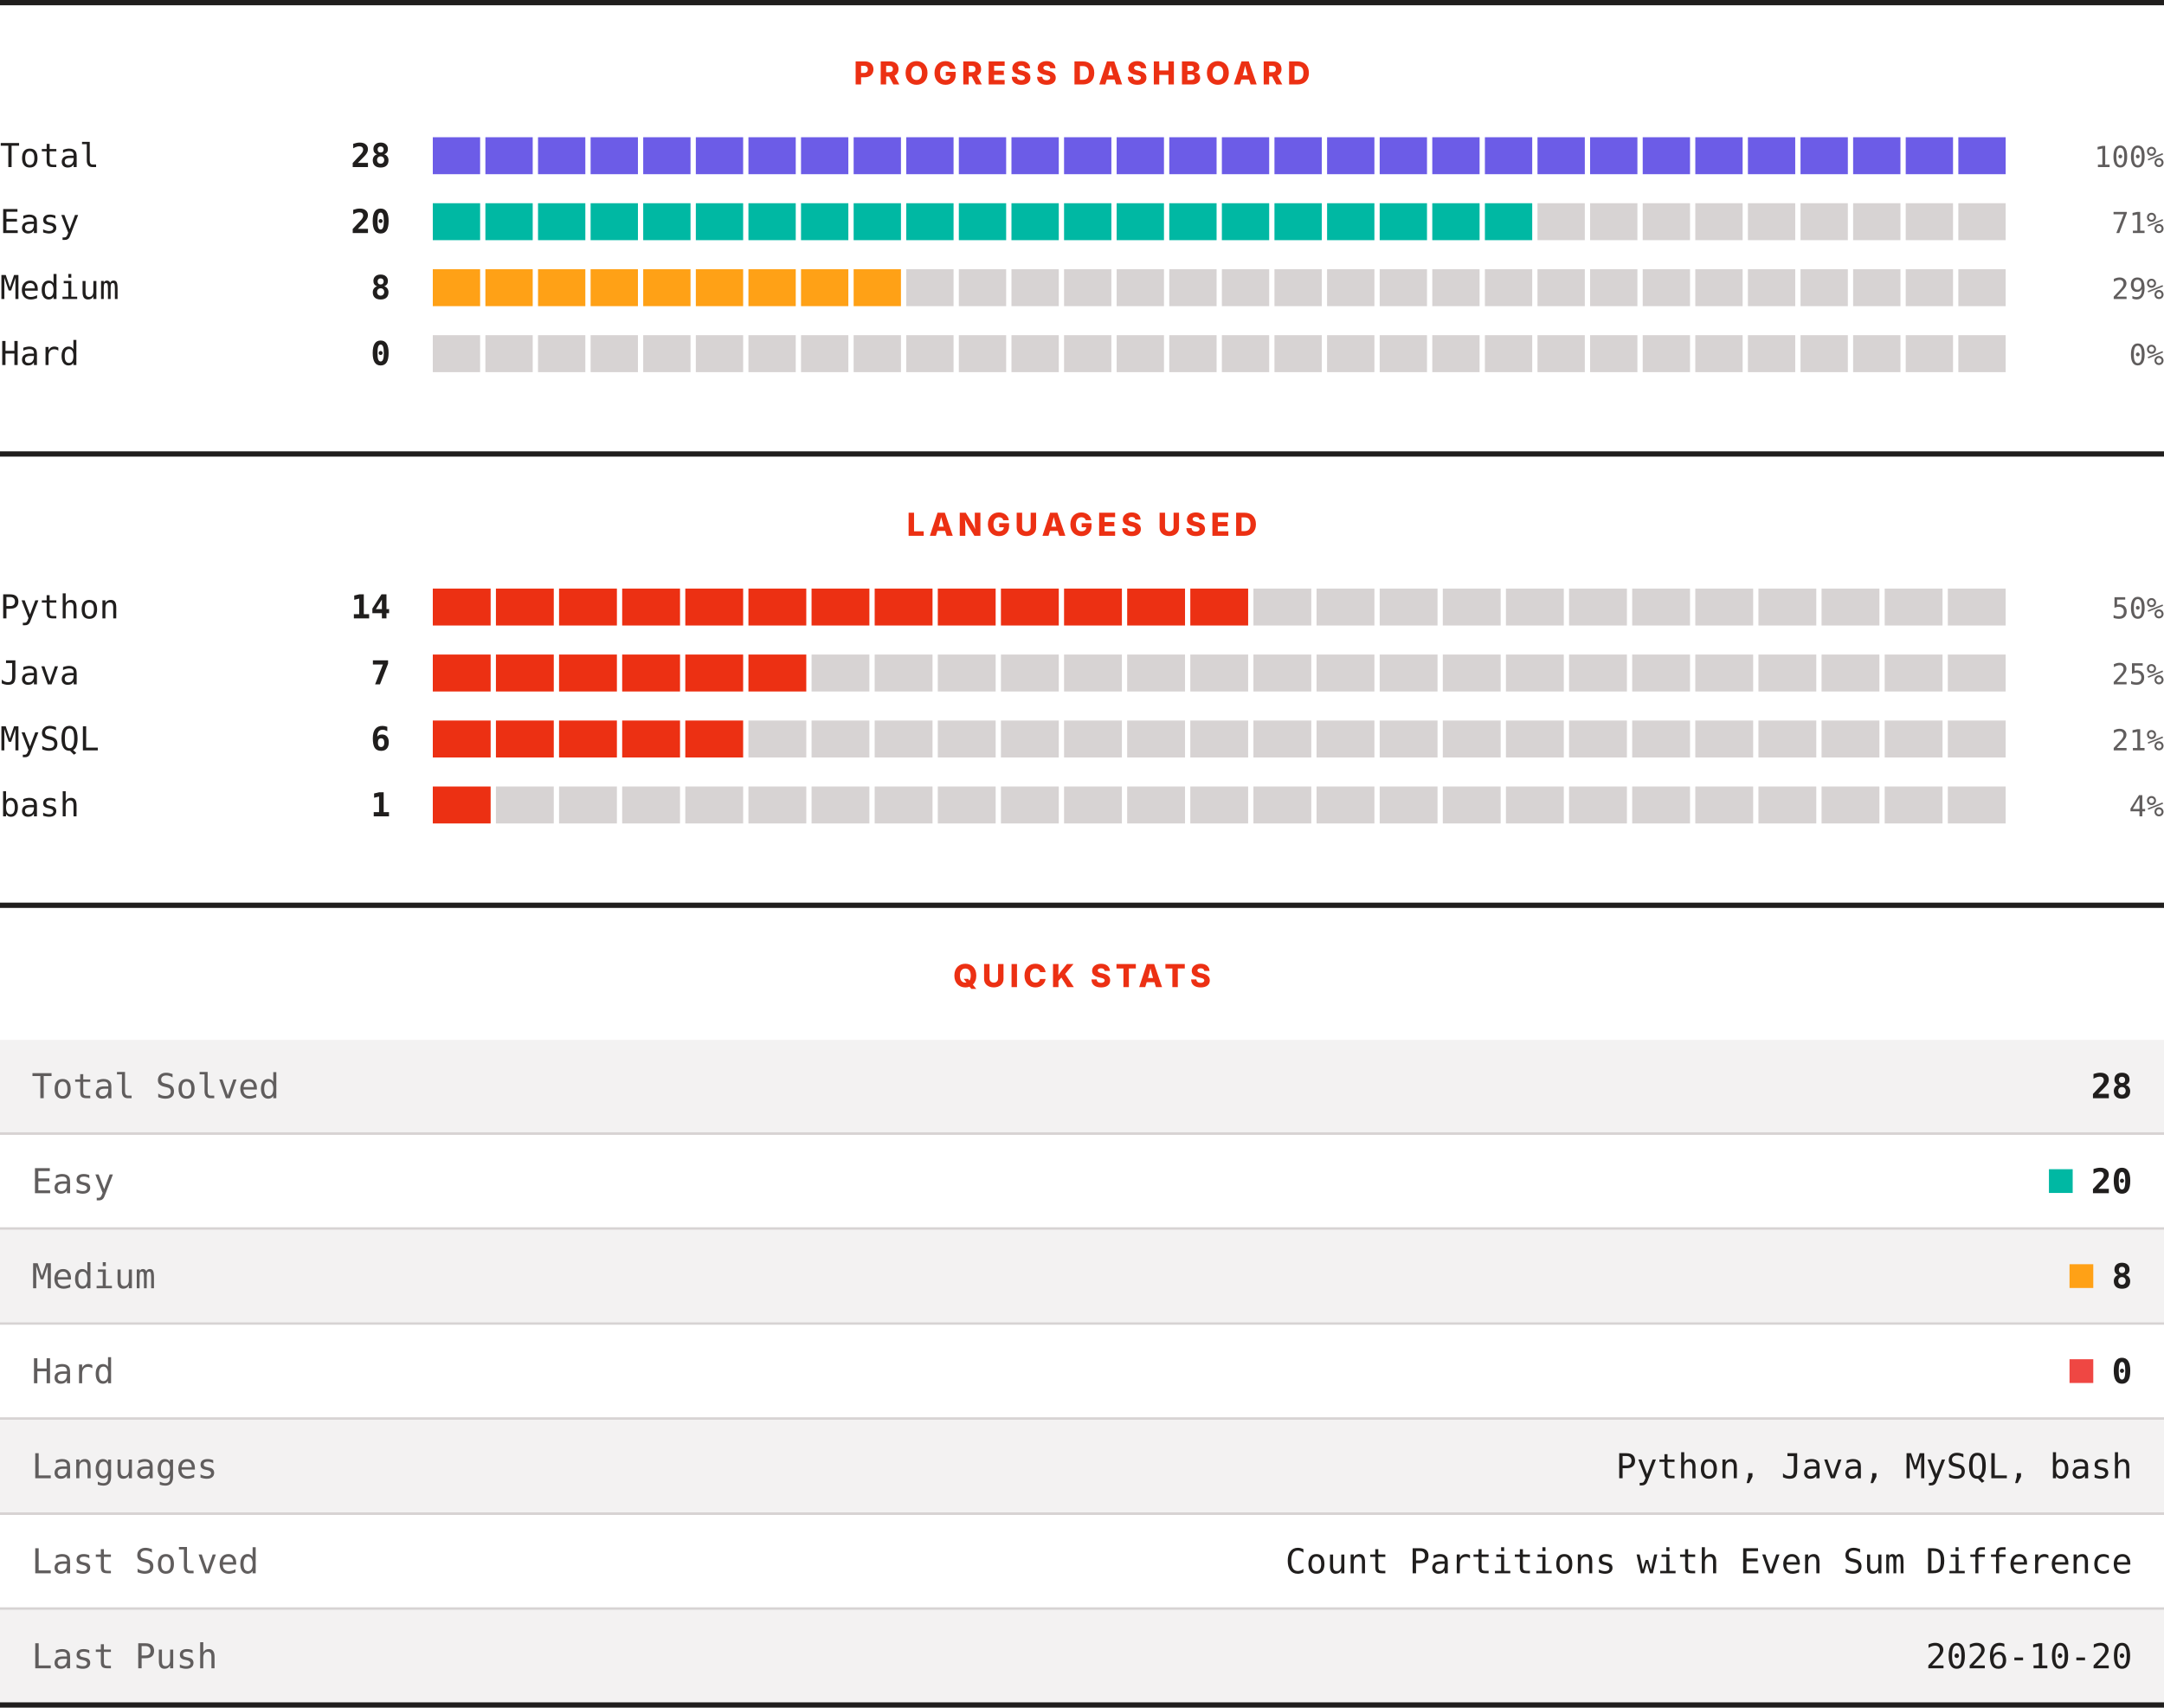
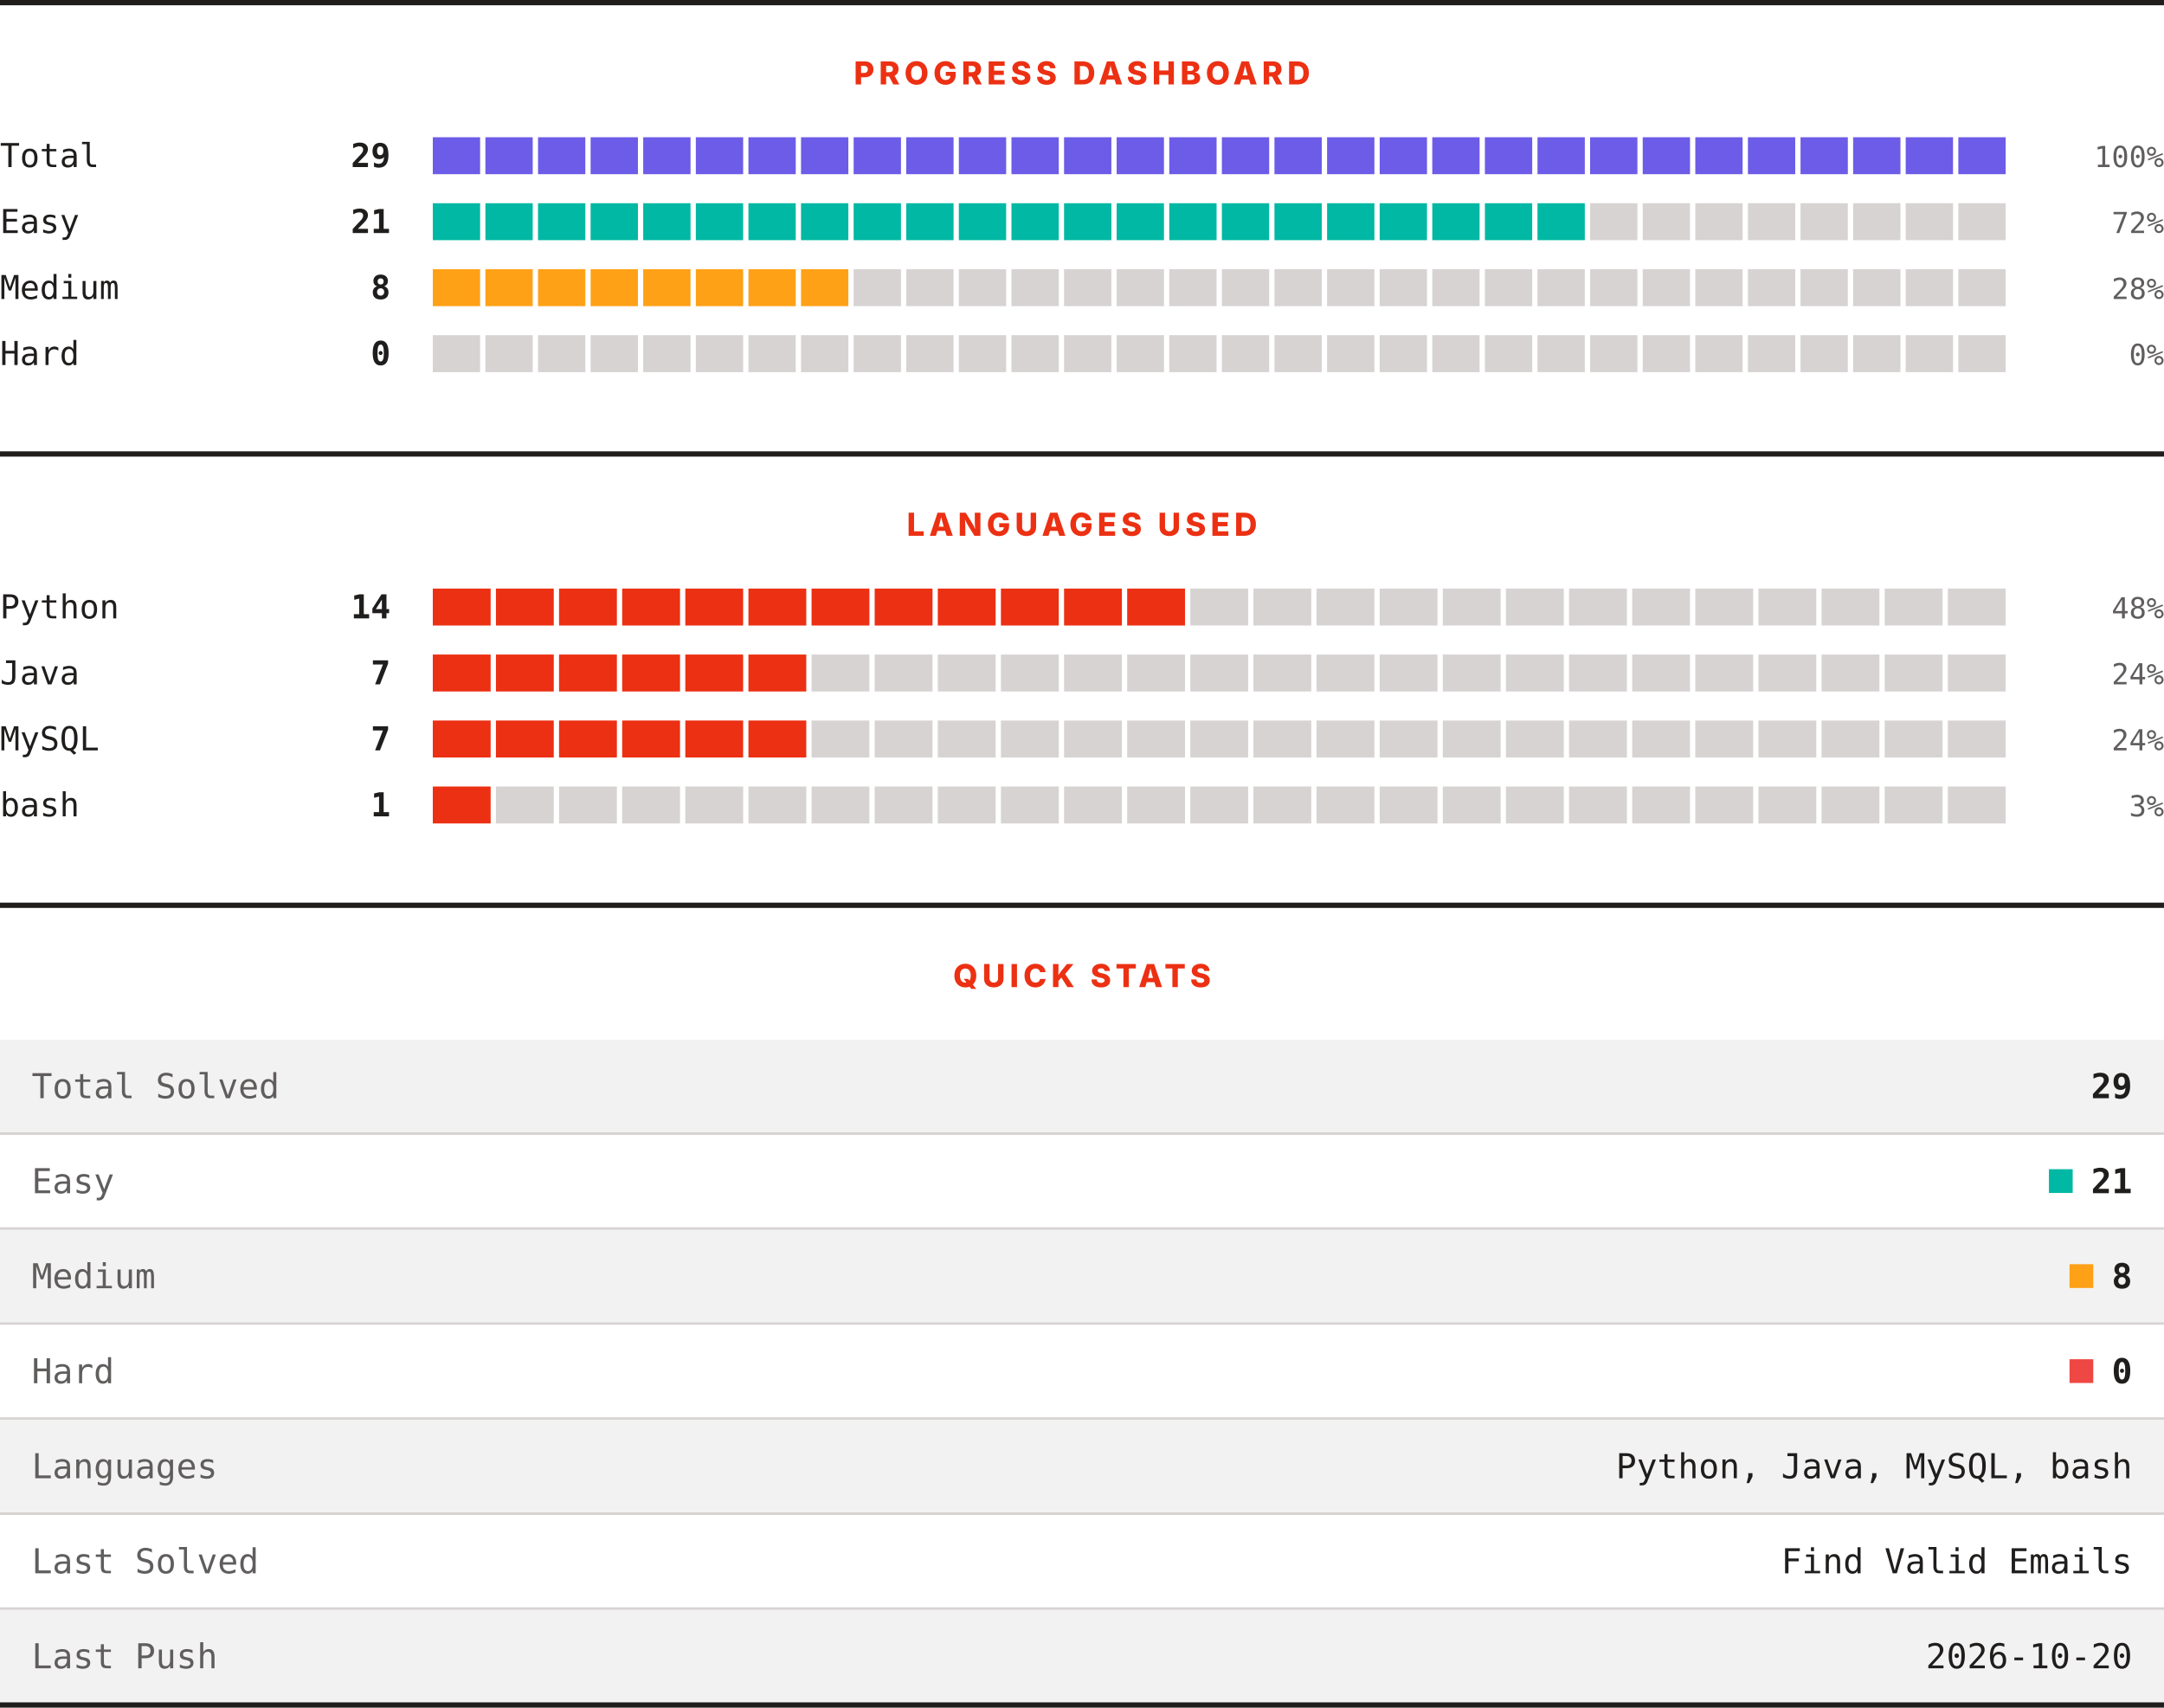
<svg xmlns="http://www.w3.org/2000/svg" width="820" height="647" viewBox="0 0 820 647" role="img" aria-label="LeetCode progress, languages and quick stats">
  <rect width="820" height="647" fill="#ffffff" />
  <rect x="0" y="0" width="820" height="2" fill="#201e1d" />
  <text x="410" y="32" text-anchor="middle" font-family="Archivo, system-ui, -apple-system, Segoe UI, sans-serif" font-size="12" font-weight="800" letter-spacing="1.68" fill="#ec3013">PROGRESS DASHBOARD</text>
  <text x="0" y="63.3" font-family="ui-monospace, SFMono-Regular, Menlo, Consolas, monospace" font-size="12.5" fill="#201e1d">Total</text>
-   <text x="148" y="63.3" text-anchor="end" font-family="ui-monospace, SFMono-Regular, Menlo, Consolas, monospace" font-size="12.5" font-weight="700" fill="#201e1d">28</text>
+   <text x="148" y="63.3" text-anchor="end" font-family="ui-monospace, SFMono-Regular, Menlo, Consolas, monospace" font-size="12.5" font-weight="700" fill="#201e1d">29</text>
  <rect x="164.00" y="52" width="17.93" height="14" fill="#6c5ce7" />
  <rect x="183.93" y="52" width="17.93" height="14" fill="#6c5ce7" />
  <rect x="203.87" y="52" width="17.93" height="14" fill="#6c5ce7" />
  <rect x="223.80" y="52" width="17.93" height="14" fill="#6c5ce7" />
  <rect x="243.73" y="52" width="17.93" height="14" fill="#6c5ce7" />
  <rect x="263.67" y="52" width="17.93" height="14" fill="#6c5ce7" />
  <rect x="283.60" y="52" width="17.93" height="14" fill="#6c5ce7" />
  <rect x="303.53" y="52" width="17.93" height="14" fill="#6c5ce7" />
  <rect x="323.47" y="52" width="17.93" height="14" fill="#6c5ce7" />
  <rect x="343.40" y="52" width="17.93" height="14" fill="#6c5ce7" />
  <rect x="363.33" y="52" width="17.93" height="14" fill="#6c5ce7" />
  <rect x="383.27" y="52" width="17.93" height="14" fill="#6c5ce7" />
  <rect x="403.20" y="52" width="17.93" height="14" fill="#6c5ce7" />
  <rect x="423.13" y="52" width="17.93" height="14" fill="#6c5ce7" />
  <rect x="443.07" y="52" width="17.93" height="14" fill="#6c5ce7" />
  <rect x="463.00" y="52" width="17.93" height="14" fill="#6c5ce7" />
  <rect x="482.93" y="52" width="17.93" height="14" fill="#6c5ce7" />
  <rect x="502.87" y="52" width="17.93" height="14" fill="#6c5ce7" />
  <rect x="522.80" y="52" width="17.93" height="14" fill="#6c5ce7" />
  <rect x="542.73" y="52" width="17.93" height="14" fill="#6c5ce7" />
  <rect x="562.67" y="52" width="17.93" height="14" fill="#6c5ce7" />
  <rect x="582.60" y="52" width="17.93" height="14" fill="#6c5ce7" />
  <rect x="602.53" y="52" width="17.93" height="14" fill="#6c5ce7" />
  <rect x="622.47" y="52" width="17.93" height="14" fill="#6c5ce7" />
  <rect x="642.40" y="52" width="17.93" height="14" fill="#6c5ce7" />
  <rect x="662.33" y="52" width="17.93" height="14" fill="#6c5ce7" />
  <rect x="682.27" y="52" width="17.93" height="14" fill="#6c5ce7" />
  <rect x="702.20" y="52" width="17.93" height="14" fill="#6c5ce7" />
  <rect x="722.13" y="52" width="17.93" height="14" fill="#6c5ce7" />
  <rect x="742.07" y="52" width="17.93" height="14" fill="#6c5ce7" />
  <text x="820" y="63.3" text-anchor="end" font-family="ui-monospace, SFMono-Regular, Menlo, Consolas, monospace" font-size="11" fill="#605d5d">100%</text>
  <text x="0" y="88.3" font-family="ui-monospace, SFMono-Regular, Menlo, Consolas, monospace" font-size="12.5" fill="#201e1d">Easy</text>
-   <text x="148" y="88.3" text-anchor="end" font-family="ui-monospace, SFMono-Regular, Menlo, Consolas, monospace" font-size="12.5" font-weight="700" fill="#201e1d">20</text>
+   <text x="148" y="88.3" text-anchor="end" font-family="ui-monospace, SFMono-Regular, Menlo, Consolas, monospace" font-size="12.5" font-weight="700" fill="#201e1d">21</text>
  <rect x="164.00" y="77" width="17.93" height="14" fill="#00b8a3" />
  <rect x="183.93" y="77" width="17.93" height="14" fill="#00b8a3" />
  <rect x="203.87" y="77" width="17.93" height="14" fill="#00b8a3" />
  <rect x="223.80" y="77" width="17.93" height="14" fill="#00b8a3" />
  <rect x="243.73" y="77" width="17.93" height="14" fill="#00b8a3" />
  <rect x="263.67" y="77" width="17.93" height="14" fill="#00b8a3" />
  <rect x="283.60" y="77" width="17.93" height="14" fill="#00b8a3" />
  <rect x="303.53" y="77" width="17.93" height="14" fill="#00b8a3" />
  <rect x="323.47" y="77" width="17.93" height="14" fill="#00b8a3" />
  <rect x="343.40" y="77" width="17.93" height="14" fill="#00b8a3" />
  <rect x="363.33" y="77" width="17.93" height="14" fill="#00b8a3" />
  <rect x="383.27" y="77" width="17.93" height="14" fill="#00b8a3" />
  <rect x="403.20" y="77" width="17.93" height="14" fill="#00b8a3" />
  <rect x="423.13" y="77" width="17.93" height="14" fill="#00b8a3" />
  <rect x="443.07" y="77" width="17.93" height="14" fill="#00b8a3" />
  <rect x="463.00" y="77" width="17.93" height="14" fill="#00b8a3" />
  <rect x="482.93" y="77" width="17.93" height="14" fill="#00b8a3" />
  <rect x="502.87" y="77" width="17.93" height="14" fill="#00b8a3" />
  <rect x="522.80" y="77" width="17.93" height="14" fill="#00b8a3" />
  <rect x="542.73" y="77" width="17.93" height="14" fill="#00b8a3" />
  <rect x="562.67" y="77" width="17.93" height="14" fill="#00b8a3" />
-   <rect x="582.60" y="77" width="17.93" height="14" fill="#d7d3d3" />
+   <rect x="582.60" y="77" width="17.93" height="14" fill="#00b8a3" />
  <rect x="602.53" y="77" width="17.93" height="14" fill="#d7d3d3" />
  <rect x="622.47" y="77" width="17.93" height="14" fill="#d7d3d3" />
  <rect x="642.40" y="77" width="17.93" height="14" fill="#d7d3d3" />
  <rect x="662.33" y="77" width="17.93" height="14" fill="#d7d3d3" />
  <rect x="682.27" y="77" width="17.93" height="14" fill="#d7d3d3" />
  <rect x="702.20" y="77" width="17.93" height="14" fill="#d7d3d3" />
  <rect x="722.13" y="77" width="17.93" height="14" fill="#d7d3d3" />
  <rect x="742.07" y="77" width="17.93" height="14" fill="#d7d3d3" />
-   <text x="820" y="88.3" text-anchor="end" font-family="ui-monospace, SFMono-Regular, Menlo, Consolas, monospace" font-size="11" fill="#605d5d">71%</text>
+   <text x="820" y="88.3" text-anchor="end" font-family="ui-monospace, SFMono-Regular, Menlo, Consolas, monospace" font-size="11" fill="#605d5d">72%</text>
  <text x="0" y="113.3" font-family="ui-monospace, SFMono-Regular, Menlo, Consolas, monospace" font-size="12.5" fill="#201e1d">Medium</text>
  <text x="148" y="113.3" text-anchor="end" font-family="ui-monospace, SFMono-Regular, Menlo, Consolas, monospace" font-size="12.5" font-weight="700" fill="#201e1d">8</text>
  <rect x="164.00" y="102" width="17.93" height="14" fill="#ffa116" />
  <rect x="183.93" y="102" width="17.93" height="14" fill="#ffa116" />
  <rect x="203.87" y="102" width="17.93" height="14" fill="#ffa116" />
  <rect x="223.80" y="102" width="17.93" height="14" fill="#ffa116" />
  <rect x="243.73" y="102" width="17.93" height="14" fill="#ffa116" />
  <rect x="263.67" y="102" width="17.93" height="14" fill="#ffa116" />
  <rect x="283.60" y="102" width="17.93" height="14" fill="#ffa116" />
  <rect x="303.53" y="102" width="17.93" height="14" fill="#ffa116" />
-   <rect x="323.47" y="102" width="17.93" height="14" fill="#ffa116" />
+   <rect x="323.47" y="102" width="17.93" height="14" fill="#d7d3d3" />
  <rect x="343.40" y="102" width="17.93" height="14" fill="#d7d3d3" />
  <rect x="363.33" y="102" width="17.93" height="14" fill="#d7d3d3" />
  <rect x="383.27" y="102" width="17.93" height="14" fill="#d7d3d3" />
  <rect x="403.20" y="102" width="17.93" height="14" fill="#d7d3d3" />
  <rect x="423.13" y="102" width="17.93" height="14" fill="#d7d3d3" />
  <rect x="443.07" y="102" width="17.93" height="14" fill="#d7d3d3" />
  <rect x="463.00" y="102" width="17.93" height="14" fill="#d7d3d3" />
  <rect x="482.93" y="102" width="17.93" height="14" fill="#d7d3d3" />
  <rect x="502.87" y="102" width="17.93" height="14" fill="#d7d3d3" />
  <rect x="522.80" y="102" width="17.93" height="14" fill="#d7d3d3" />
  <rect x="542.73" y="102" width="17.93" height="14" fill="#d7d3d3" />
  <rect x="562.67" y="102" width="17.93" height="14" fill="#d7d3d3" />
  <rect x="582.60" y="102" width="17.93" height="14" fill="#d7d3d3" />
  <rect x="602.53" y="102" width="17.93" height="14" fill="#d7d3d3" />
  <rect x="622.47" y="102" width="17.93" height="14" fill="#d7d3d3" />
  <rect x="642.40" y="102" width="17.93" height="14" fill="#d7d3d3" />
  <rect x="662.33" y="102" width="17.93" height="14" fill="#d7d3d3" />
  <rect x="682.27" y="102" width="17.93" height="14" fill="#d7d3d3" />
  <rect x="702.20" y="102" width="17.93" height="14" fill="#d7d3d3" />
  <rect x="722.13" y="102" width="17.93" height="14" fill="#d7d3d3" />
  <rect x="742.07" y="102" width="17.93" height="14" fill="#d7d3d3" />
-   <text x="820" y="113.3" text-anchor="end" font-family="ui-monospace, SFMono-Regular, Menlo, Consolas, monospace" font-size="11" fill="#605d5d">29%</text>
+   <text x="820" y="113.3" text-anchor="end" font-family="ui-monospace, SFMono-Regular, Menlo, Consolas, monospace" font-size="11" fill="#605d5d">28%</text>
  <text x="0" y="138.3" font-family="ui-monospace, SFMono-Regular, Menlo, Consolas, monospace" font-size="12.5" fill="#201e1d">Hard</text>
  <text x="148" y="138.3" text-anchor="end" font-family="ui-monospace, SFMono-Regular, Menlo, Consolas, monospace" font-size="12.5" font-weight="700" fill="#201e1d">0</text>
  <rect x="164.00" y="127" width="17.93" height="14" fill="#d7d3d3" />
  <rect x="183.93" y="127" width="17.93" height="14" fill="#d7d3d3" />
  <rect x="203.87" y="127" width="17.93" height="14" fill="#d7d3d3" />
  <rect x="223.80" y="127" width="17.93" height="14" fill="#d7d3d3" />
  <rect x="243.73" y="127" width="17.93" height="14" fill="#d7d3d3" />
  <rect x="263.67" y="127" width="17.93" height="14" fill="#d7d3d3" />
  <rect x="283.60" y="127" width="17.93" height="14" fill="#d7d3d3" />
  <rect x="303.53" y="127" width="17.93" height="14" fill="#d7d3d3" />
  <rect x="323.47" y="127" width="17.93" height="14" fill="#d7d3d3" />
  <rect x="343.40" y="127" width="17.93" height="14" fill="#d7d3d3" />
  <rect x="363.33" y="127" width="17.93" height="14" fill="#d7d3d3" />
  <rect x="383.27" y="127" width="17.93" height="14" fill="#d7d3d3" />
  <rect x="403.20" y="127" width="17.93" height="14" fill="#d7d3d3" />
  <rect x="423.13" y="127" width="17.93" height="14" fill="#d7d3d3" />
  <rect x="443.07" y="127" width="17.93" height="14" fill="#d7d3d3" />
  <rect x="463.00" y="127" width="17.93" height="14" fill="#d7d3d3" />
  <rect x="482.93" y="127" width="17.93" height="14" fill="#d7d3d3" />
  <rect x="502.87" y="127" width="17.93" height="14" fill="#d7d3d3" />
  <rect x="522.80" y="127" width="17.93" height="14" fill="#d7d3d3" />
  <rect x="542.73" y="127" width="17.93" height="14" fill="#d7d3d3" />
  <rect x="562.67" y="127" width="17.93" height="14" fill="#d7d3d3" />
  <rect x="582.60" y="127" width="17.93" height="14" fill="#d7d3d3" />
  <rect x="602.53" y="127" width="17.93" height="14" fill="#d7d3d3" />
  <rect x="622.47" y="127" width="17.93" height="14" fill="#d7d3d3" />
  <rect x="642.40" y="127" width="17.93" height="14" fill="#d7d3d3" />
  <rect x="662.33" y="127" width="17.93" height="14" fill="#d7d3d3" />
  <rect x="682.27" y="127" width="17.93" height="14" fill="#d7d3d3" />
  <rect x="702.20" y="127" width="17.93" height="14" fill="#d7d3d3" />
  <rect x="722.13" y="127" width="17.93" height="14" fill="#d7d3d3" />
  <rect x="742.07" y="127" width="17.93" height="14" fill="#d7d3d3" />
  <text x="820" y="138.3" text-anchor="end" font-family="ui-monospace, SFMono-Regular, Menlo, Consolas, monospace" font-size="11" fill="#605d5d">0%</text>
  <rect x="0" y="171" width="820" height="2" fill="#201e1d" />
  <text x="410" y="203" text-anchor="middle" font-family="Archivo, system-ui, -apple-system, Segoe UI, sans-serif" font-size="12" font-weight="800" letter-spacing="1.68" fill="#ec3013">LANGUAGES USED</text>
  <text x="0" y="234.3" font-family="ui-monospace, SFMono-Regular, Menlo, Consolas, monospace" font-size="12.5" fill="#201e1d">Python</text>
  <text x="148" y="234.3" text-anchor="end" font-family="ui-monospace, SFMono-Regular, Menlo, Consolas, monospace" font-size="12.5" font-weight="700" fill="#201e1d">14</text>
  <rect x="164.00" y="223" width="21.92" height="14" fill="#ec3013" />
  <rect x="187.92" y="223" width="21.92" height="14" fill="#ec3013" />
  <rect x="211.84" y="223" width="21.92" height="14" fill="#ec3013" />
  <rect x="235.76" y="223" width="21.92" height="14" fill="#ec3013" />
  <rect x="259.68" y="223" width="21.92" height="14" fill="#ec3013" />
  <rect x="283.60" y="223" width="21.92" height="14" fill="#ec3013" />
  <rect x="307.52" y="223" width="21.92" height="14" fill="#ec3013" />
  <rect x="331.44" y="223" width="21.92" height="14" fill="#ec3013" />
  <rect x="355.36" y="223" width="21.92" height="14" fill="#ec3013" />
  <rect x="379.28" y="223" width="21.92" height="14" fill="#ec3013" />
  <rect x="403.20" y="223" width="21.92" height="14" fill="#ec3013" />
  <rect x="427.12" y="223" width="21.92" height="14" fill="#ec3013" />
-   <rect x="451.04" y="223" width="21.92" height="14" fill="#ec3013" />
+   <rect x="451.04" y="223" width="21.92" height="14" fill="#d7d3d3" />
  <rect x="474.96" y="223" width="21.92" height="14" fill="#d7d3d3" />
  <rect x="498.88" y="223" width="21.92" height="14" fill="#d7d3d3" />
  <rect x="522.80" y="223" width="21.92" height="14" fill="#d7d3d3" />
  <rect x="546.72" y="223" width="21.92" height="14" fill="#d7d3d3" />
  <rect x="570.64" y="223" width="21.92" height="14" fill="#d7d3d3" />
  <rect x="594.56" y="223" width="21.92" height="14" fill="#d7d3d3" />
  <rect x="618.48" y="223" width="21.92" height="14" fill="#d7d3d3" />
  <rect x="642.40" y="223" width="21.92" height="14" fill="#d7d3d3" />
  <rect x="666.32" y="223" width="21.92" height="14" fill="#d7d3d3" />
  <rect x="690.24" y="223" width="21.92" height="14" fill="#d7d3d3" />
  <rect x="714.16" y="223" width="21.92" height="14" fill="#d7d3d3" />
  <rect x="738.08" y="223" width="21.92" height="14" fill="#d7d3d3" />
-   <text x="820" y="234.3" text-anchor="end" font-family="ui-monospace, SFMono-Regular, Menlo, Consolas, monospace" font-size="11" fill="#605d5d">50%</text>
+   <text x="820" y="234.3" text-anchor="end" font-family="ui-monospace, SFMono-Regular, Menlo, Consolas, monospace" font-size="11" fill="#605d5d">48%</text>
  <text x="0" y="259.3" font-family="ui-monospace, SFMono-Regular, Menlo, Consolas, monospace" font-size="12.5" fill="#201e1d">Java</text>
  <text x="148" y="259.3" text-anchor="end" font-family="ui-monospace, SFMono-Regular, Menlo, Consolas, monospace" font-size="12.5" font-weight="700" fill="#201e1d">7</text>
  <rect x="164.00" y="248" width="21.92" height="14" fill="#ec3013" />
  <rect x="187.92" y="248" width="21.92" height="14" fill="#ec3013" />
  <rect x="211.84" y="248" width="21.92" height="14" fill="#ec3013" />
  <rect x="235.76" y="248" width="21.92" height="14" fill="#ec3013" />
  <rect x="259.68" y="248" width="21.92" height="14" fill="#ec3013" />
  <rect x="283.60" y="248" width="21.92" height="14" fill="#ec3013" />
  <rect x="307.52" y="248" width="21.92" height="14" fill="#d7d3d3" />
  <rect x="331.44" y="248" width="21.92" height="14" fill="#d7d3d3" />
  <rect x="355.36" y="248" width="21.92" height="14" fill="#d7d3d3" />
  <rect x="379.28" y="248" width="21.92" height="14" fill="#d7d3d3" />
  <rect x="403.20" y="248" width="21.92" height="14" fill="#d7d3d3" />
  <rect x="427.12" y="248" width="21.92" height="14" fill="#d7d3d3" />
  <rect x="451.04" y="248" width="21.92" height="14" fill="#d7d3d3" />
  <rect x="474.96" y="248" width="21.92" height="14" fill="#d7d3d3" />
  <rect x="498.88" y="248" width="21.92" height="14" fill="#d7d3d3" />
  <rect x="522.80" y="248" width="21.92" height="14" fill="#d7d3d3" />
  <rect x="546.72" y="248" width="21.92" height="14" fill="#d7d3d3" />
  <rect x="570.64" y="248" width="21.92" height="14" fill="#d7d3d3" />
  <rect x="594.56" y="248" width="21.92" height="14" fill="#d7d3d3" />
  <rect x="618.48" y="248" width="21.92" height="14" fill="#d7d3d3" />
  <rect x="642.40" y="248" width="21.92" height="14" fill="#d7d3d3" />
  <rect x="666.32" y="248" width="21.92" height="14" fill="#d7d3d3" />
  <rect x="690.24" y="248" width="21.92" height="14" fill="#d7d3d3" />
  <rect x="714.16" y="248" width="21.92" height="14" fill="#d7d3d3" />
  <rect x="738.08" y="248" width="21.92" height="14" fill="#d7d3d3" />
-   <text x="820" y="259.3" text-anchor="end" font-family="ui-monospace, SFMono-Regular, Menlo, Consolas, monospace" font-size="11" fill="#605d5d">25%</text>
+   <text x="820" y="259.3" text-anchor="end" font-family="ui-monospace, SFMono-Regular, Menlo, Consolas, monospace" font-size="11" fill="#605d5d">24%</text>
  <text x="0" y="284.3" font-family="ui-monospace, SFMono-Regular, Menlo, Consolas, monospace" font-size="12.5" fill="#201e1d">MySQL</text>
-   <text x="148" y="284.3" text-anchor="end" font-family="ui-monospace, SFMono-Regular, Menlo, Consolas, monospace" font-size="12.5" font-weight="700" fill="#201e1d">6</text>
+   <text x="148" y="284.3" text-anchor="end" font-family="ui-monospace, SFMono-Regular, Menlo, Consolas, monospace" font-size="12.5" font-weight="700" fill="#201e1d">7</text>
  <rect x="164.00" y="273" width="21.92" height="14" fill="#ec3013" />
  <rect x="187.92" y="273" width="21.92" height="14" fill="#ec3013" />
  <rect x="211.84" y="273" width="21.92" height="14" fill="#ec3013" />
  <rect x="235.76" y="273" width="21.92" height="14" fill="#ec3013" />
  <rect x="259.68" y="273" width="21.92" height="14" fill="#ec3013" />
-   <rect x="283.60" y="273" width="21.92" height="14" fill="#d7d3d3" />
+   <rect x="283.60" y="273" width="21.92" height="14" fill="#ec3013" />
  <rect x="307.52" y="273" width="21.92" height="14" fill="#d7d3d3" />
  <rect x="331.44" y="273" width="21.92" height="14" fill="#d7d3d3" />
  <rect x="355.36" y="273" width="21.92" height="14" fill="#d7d3d3" />
  <rect x="379.28" y="273" width="21.92" height="14" fill="#d7d3d3" />
  <rect x="403.20" y="273" width="21.92" height="14" fill="#d7d3d3" />
  <rect x="427.12" y="273" width="21.92" height="14" fill="#d7d3d3" />
  <rect x="451.04" y="273" width="21.92" height="14" fill="#d7d3d3" />
  <rect x="474.96" y="273" width="21.92" height="14" fill="#d7d3d3" />
  <rect x="498.88" y="273" width="21.92" height="14" fill="#d7d3d3" />
  <rect x="522.80" y="273" width="21.92" height="14" fill="#d7d3d3" />
  <rect x="546.72" y="273" width="21.92" height="14" fill="#d7d3d3" />
  <rect x="570.64" y="273" width="21.92" height="14" fill="#d7d3d3" />
  <rect x="594.56" y="273" width="21.92" height="14" fill="#d7d3d3" />
  <rect x="618.48" y="273" width="21.92" height="14" fill="#d7d3d3" />
  <rect x="642.40" y="273" width="21.92" height="14" fill="#d7d3d3" />
  <rect x="666.32" y="273" width="21.92" height="14" fill="#d7d3d3" />
  <rect x="690.24" y="273" width="21.92" height="14" fill="#d7d3d3" />
  <rect x="714.16" y="273" width="21.92" height="14" fill="#d7d3d3" />
  <rect x="738.08" y="273" width="21.92" height="14" fill="#d7d3d3" />
-   <text x="820" y="284.3" text-anchor="end" font-family="ui-monospace, SFMono-Regular, Menlo, Consolas, monospace" font-size="11" fill="#605d5d">21%</text>
+   <text x="820" y="284.3" text-anchor="end" font-family="ui-monospace, SFMono-Regular, Menlo, Consolas, monospace" font-size="11" fill="#605d5d">24%</text>
  <text x="0" y="309.3" font-family="ui-monospace, SFMono-Regular, Menlo, Consolas, monospace" font-size="12.5" fill="#201e1d">bash</text>
  <text x="148" y="309.3" text-anchor="end" font-family="ui-monospace, SFMono-Regular, Menlo, Consolas, monospace" font-size="12.5" font-weight="700" fill="#201e1d">1</text>
  <rect x="164.00" y="298" width="21.92" height="14" fill="#ec3013" />
  <rect x="187.92" y="298" width="21.92" height="14" fill="#d7d3d3" />
  <rect x="211.84" y="298" width="21.92" height="14" fill="#d7d3d3" />
  <rect x="235.76" y="298" width="21.92" height="14" fill="#d7d3d3" />
  <rect x="259.68" y="298" width="21.92" height="14" fill="#d7d3d3" />
  <rect x="283.60" y="298" width="21.92" height="14" fill="#d7d3d3" />
  <rect x="307.52" y="298" width="21.92" height="14" fill="#d7d3d3" />
  <rect x="331.44" y="298" width="21.92" height="14" fill="#d7d3d3" />
  <rect x="355.36" y="298" width="21.92" height="14" fill="#d7d3d3" />
  <rect x="379.28" y="298" width="21.92" height="14" fill="#d7d3d3" />
  <rect x="403.20" y="298" width="21.92" height="14" fill="#d7d3d3" />
  <rect x="427.12" y="298" width="21.92" height="14" fill="#d7d3d3" />
  <rect x="451.04" y="298" width="21.92" height="14" fill="#d7d3d3" />
  <rect x="474.96" y="298" width="21.92" height="14" fill="#d7d3d3" />
  <rect x="498.88" y="298" width="21.92" height="14" fill="#d7d3d3" />
  <rect x="522.80" y="298" width="21.92" height="14" fill="#d7d3d3" />
  <rect x="546.72" y="298" width="21.92" height="14" fill="#d7d3d3" />
  <rect x="570.64" y="298" width="21.92" height="14" fill="#d7d3d3" />
  <rect x="594.56" y="298" width="21.92" height="14" fill="#d7d3d3" />
  <rect x="618.48" y="298" width="21.92" height="14" fill="#d7d3d3" />
  <rect x="642.40" y="298" width="21.92" height="14" fill="#d7d3d3" />
  <rect x="666.32" y="298" width="21.92" height="14" fill="#d7d3d3" />
  <rect x="690.24" y="298" width="21.92" height="14" fill="#d7d3d3" />
  <rect x="714.16" y="298" width="21.92" height="14" fill="#d7d3d3" />
  <rect x="738.08" y="298" width="21.92" height="14" fill="#d7d3d3" />
-   <text x="820" y="309.3" text-anchor="end" font-family="ui-monospace, SFMono-Regular, Menlo, Consolas, monospace" font-size="11" fill="#605d5d">4%</text>
+   <text x="820" y="309.3" text-anchor="end" font-family="ui-monospace, SFMono-Regular, Menlo, Consolas, monospace" font-size="11" fill="#605d5d">3%</text>
  <rect x="0" y="342" width="820" height="2" fill="#201e1d" />
  <text x="410" y="374" text-anchor="middle" font-family="Archivo, system-ui, -apple-system, Segoe UI, sans-serif" font-size="12" font-weight="800" letter-spacing="1.68" fill="#ec3013">QUICK STATS</text>
  <rect x="0" y="394" width="820" height="35" fill="#f3f2f2" />
  <text x="12" y="416.1" font-family="ui-monospace, SFMono-Regular, Menlo, Consolas, monospace" font-size="13" fill="#605d5d">Total Solved</text>
-   <text x="808" y="416.1" text-anchor="end" font-family="ui-monospace, SFMono-Regular, Menlo, Consolas, monospace" font-size="13" font-weight="700" fill="#201e1d">28</text>
+   <text x="808" y="416.1" text-anchor="end" font-family="ui-monospace, SFMono-Regular, Menlo, Consolas, monospace" font-size="13" font-weight="700" fill="#201e1d">29</text>
  <rect x="0" y="429" width="820" height="1" fill="#d7d3d3" />
  <rect x="0" y="430" width="820" height="35" fill="#ffffff" />
  <text x="12" y="452.1" font-family="ui-monospace, SFMono-Regular, Menlo, Consolas, monospace" font-size="13" fill="#605d5d">Easy</text>
  <rect x="776.4" y="443" width="9" height="9" fill="#00b8a3" />
-   <text x="808" y="452.1" text-anchor="end" font-family="ui-monospace, SFMono-Regular, Menlo, Consolas, monospace" font-size="13" font-weight="700" fill="#201e1d">20</text>
+   <text x="808" y="452.1" text-anchor="end" font-family="ui-monospace, SFMono-Regular, Menlo, Consolas, monospace" font-size="13" font-weight="700" fill="#201e1d">21</text>
  <rect x="0" y="465" width="820" height="1" fill="#d7d3d3" />
  <rect x="0" y="466" width="820" height="35" fill="#f3f2f2" />
  <text x="12" y="488.1" font-family="ui-monospace, SFMono-Regular, Menlo, Consolas, monospace" font-size="13" fill="#605d5d">Medium</text>
  <rect x="784.2" y="479" width="9" height="9" fill="#ffa116" />
  <text x="808" y="488.1" text-anchor="end" font-family="ui-monospace, SFMono-Regular, Menlo, Consolas, monospace" font-size="13" font-weight="700" fill="#201e1d">8</text>
  <rect x="0" y="501" width="820" height="1" fill="#d7d3d3" />
  <rect x="0" y="502" width="820" height="35" fill="#ffffff" />
  <text x="12" y="524.1" font-family="ui-monospace, SFMono-Regular, Menlo, Consolas, monospace" font-size="13" fill="#605d5d">Hard</text>
  <rect x="784.2" y="515" width="9" height="9" fill="#ef4743" />
  <text x="808" y="524.1" text-anchor="end" font-family="ui-monospace, SFMono-Regular, Menlo, Consolas, monospace" font-size="13" font-weight="700" fill="#201e1d">0</text>
  <rect x="0" y="537" width="820" height="1" fill="#d7d3d3" />
  <rect x="0" y="538" width="820" height="35" fill="#f3f2f2" />
  <text x="12" y="560.1" font-family="ui-monospace, SFMono-Regular, Menlo, Consolas, monospace" font-size="13" fill="#605d5d">Languages</text>
  <text x="808" y="560.1" text-anchor="end" font-family="ui-monospace, SFMono-Regular, Menlo, Consolas, monospace" font-size="13" fill="#201e1d">Python, Java, MySQL, bash</text>
  <rect x="0" y="573" width="820" height="1" fill="#d7d3d3" />
  <rect x="0" y="574" width="820" height="35" fill="#ffffff" />
  <text x="12" y="596.1" font-family="ui-monospace, SFMono-Regular, Menlo, Consolas, monospace" font-size="13" fill="#605d5d">Last Solved</text>
-   <text x="808" y="596.1" text-anchor="end" font-family="ui-monospace, SFMono-Regular, Menlo, Consolas, monospace" font-size="13" fill="#201e1d">Count Partitions with Even Sum Difference</text>
+   <text x="808" y="596.1" text-anchor="end" font-family="ui-monospace, SFMono-Regular, Menlo, Consolas, monospace" font-size="13" fill="#201e1d">Find Valid Emails</text>
  <rect x="0" y="609" width="820" height="1" fill="#d7d3d3" />
  <rect x="0" y="610" width="820" height="35" fill="#f3f2f2" />
  <text x="12" y="632.1" font-family="ui-monospace, SFMono-Regular, Menlo, Consolas, monospace" font-size="13" fill="#605d5d">Last Push</text>
  <text x="808" y="632.1" text-anchor="end" font-family="ui-monospace, SFMono-Regular, Menlo, Consolas, monospace" font-size="13" fill="#201e1d">2026-10-20</text>
  <rect x="0" y="645" width="820" height="2" fill="#201e1d" />
</svg>
